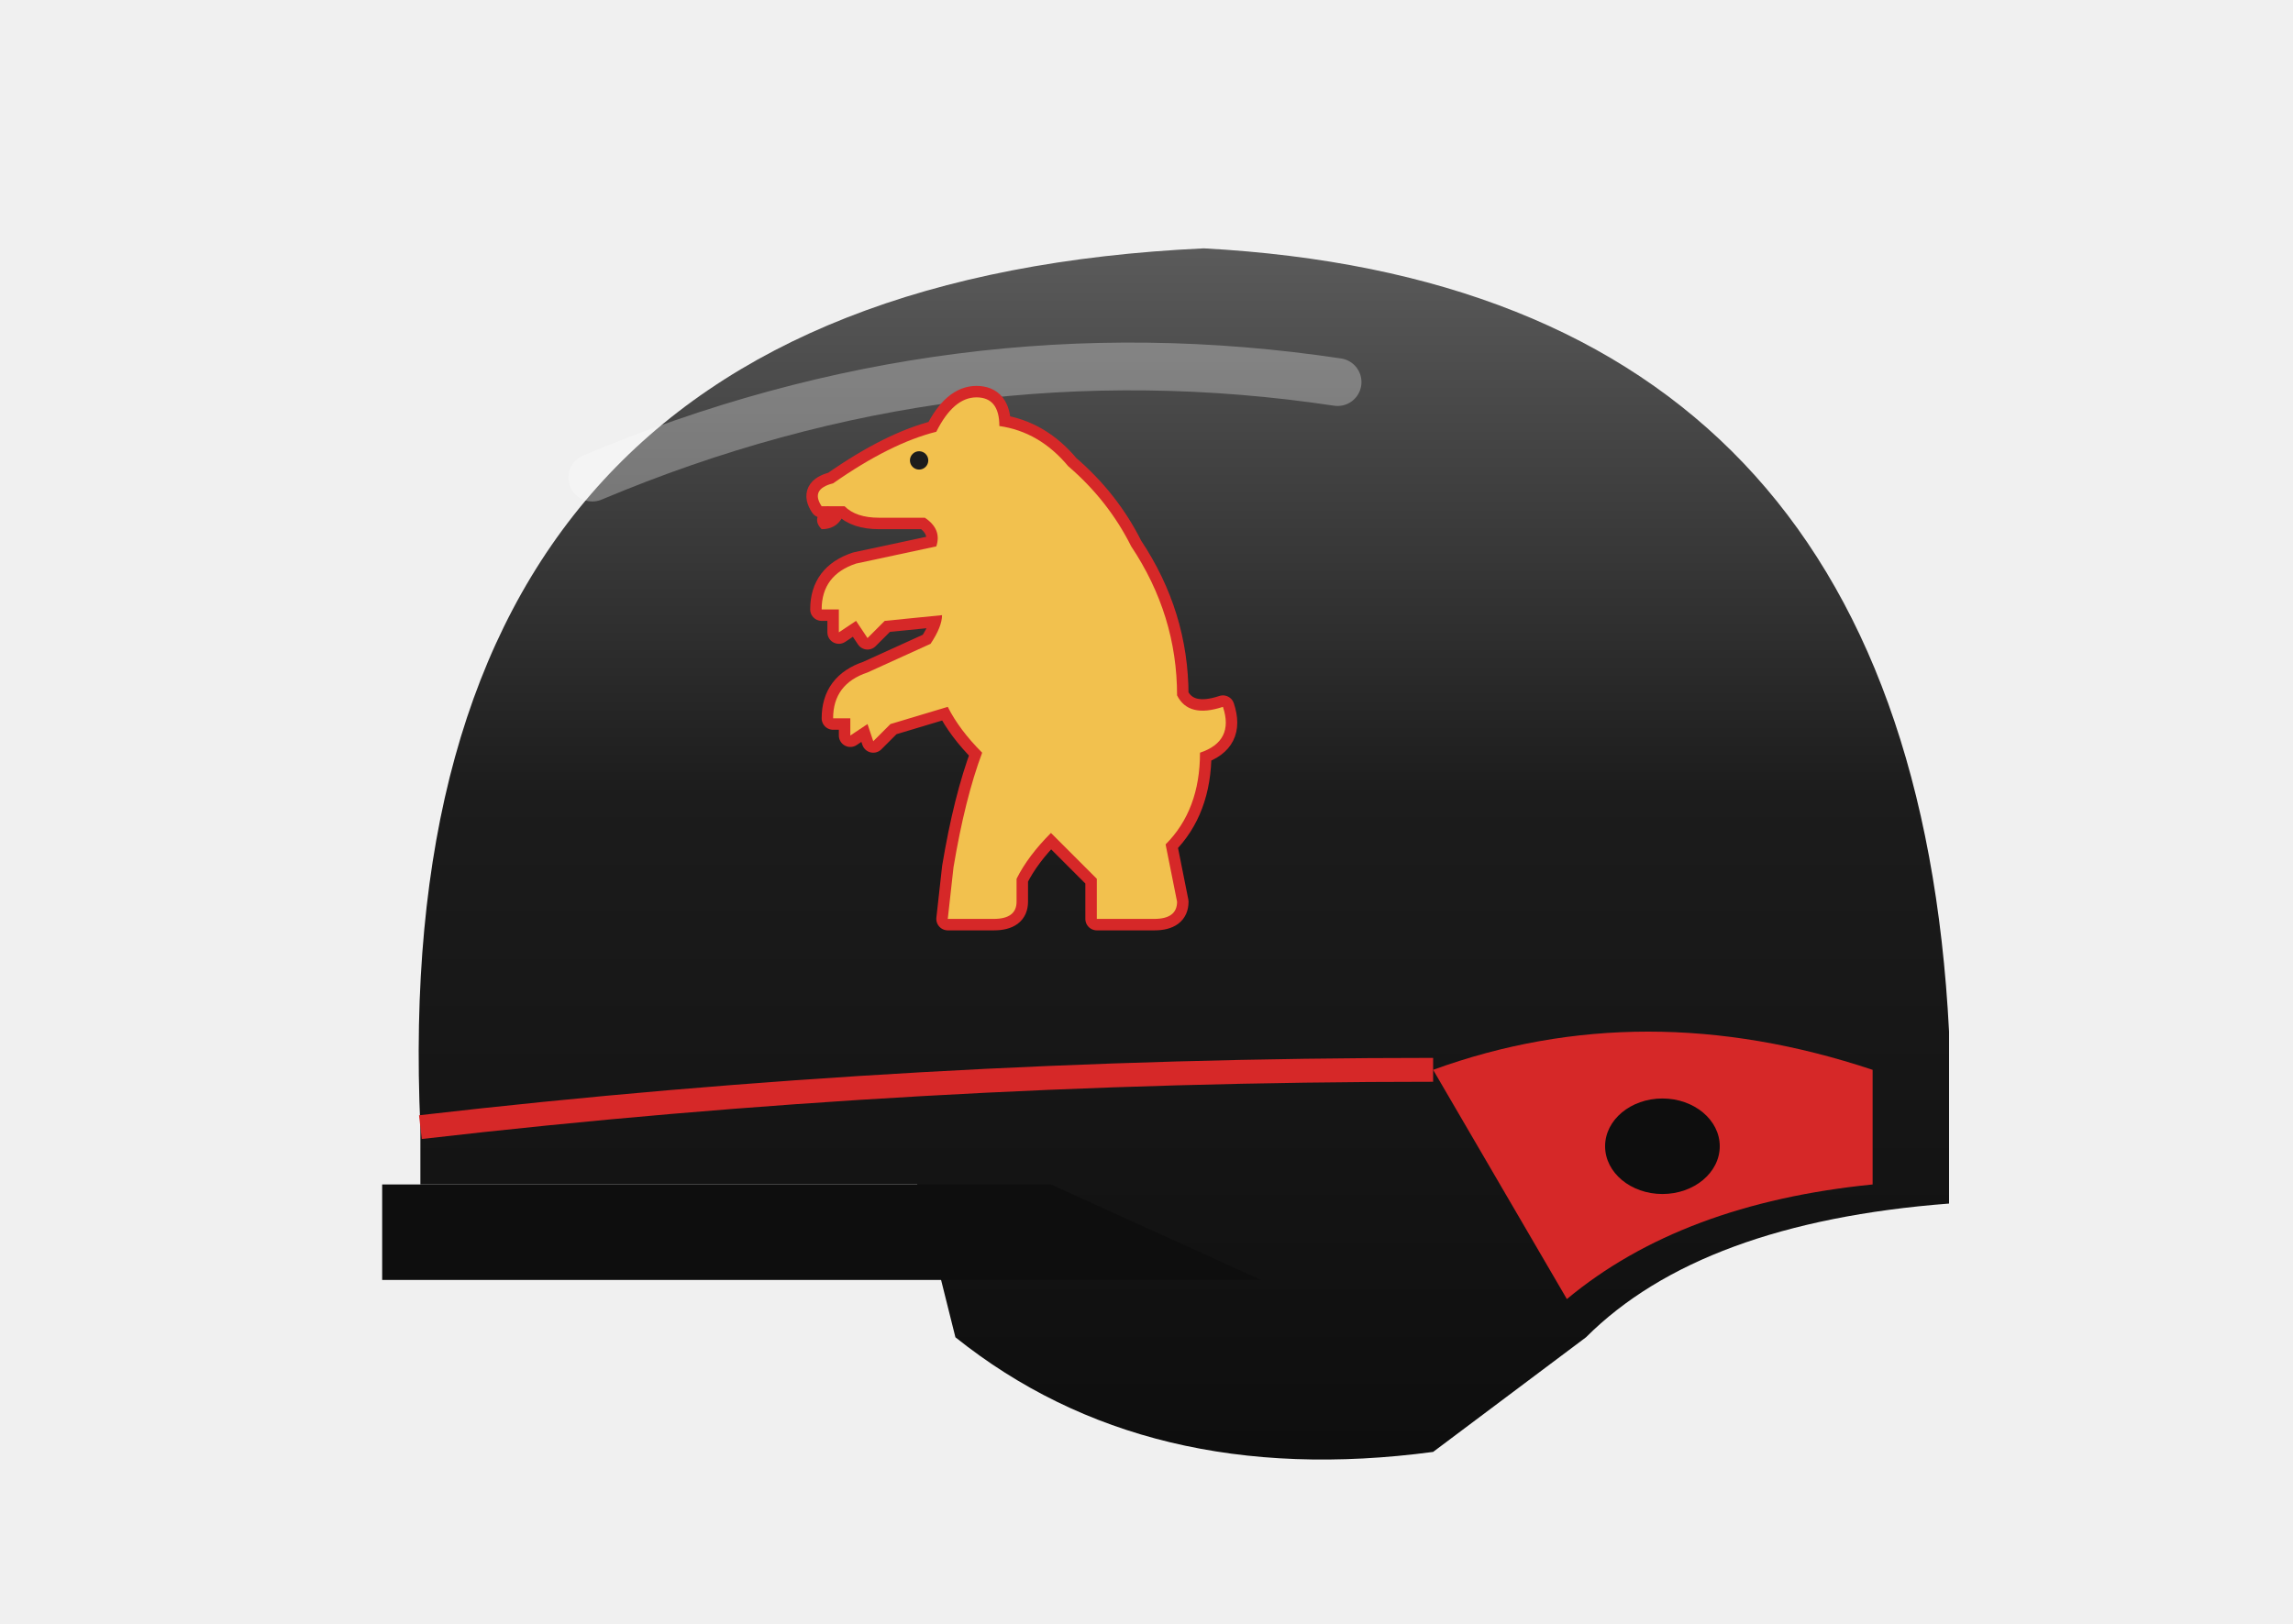
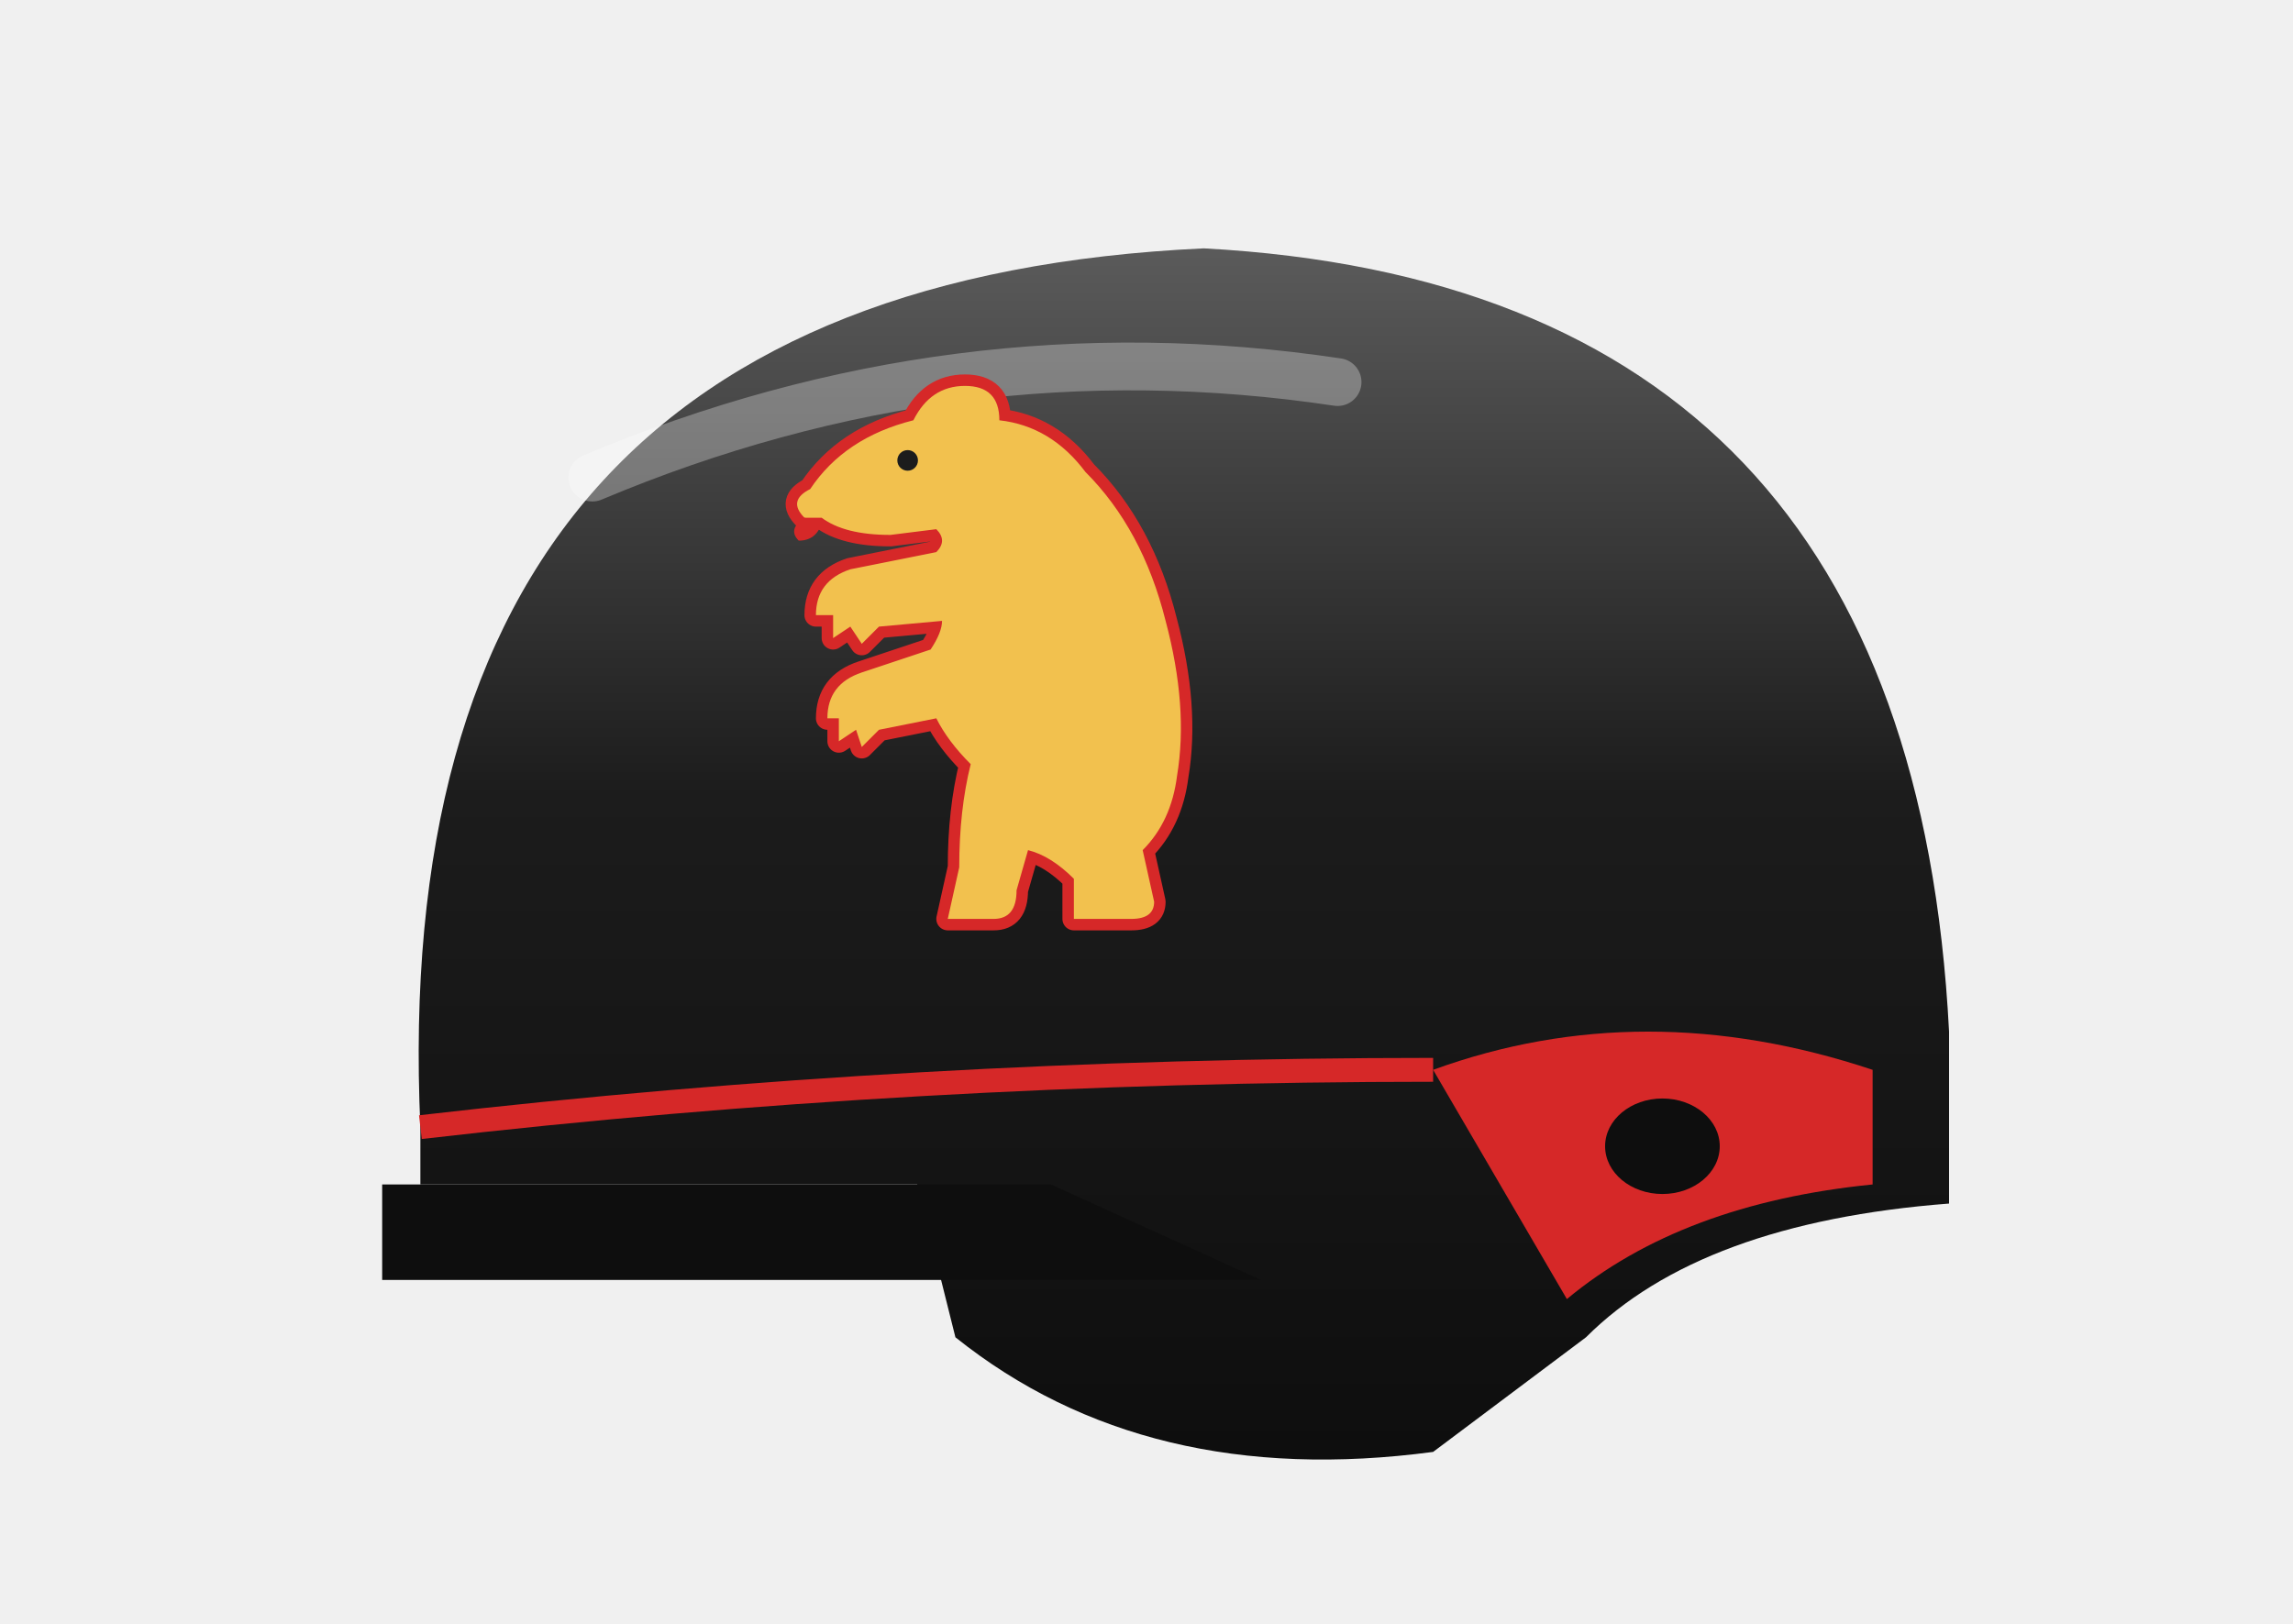
<svg xmlns="http://www.w3.org/2000/svg" viewBox="0 0 240 170" width="240" height="170" role="img" aria-label="Berlin helmet">
  <defs>
-     <path id="bear" d="M12 21 Q22 14 30 12 Q33 6 37 6 Q41 6 41 11 Q48 12 53 18 Q60 24 64 32 Q72 44 72 58 Q74 62 80 60 Q82 66 76 68 Q76 78 70 84 L72 94 Q72 97 68 97 L58 97 L58 90 Q54 86 50 82 Q46 86 44 90 L44 94 Q44 97 40 97 L32 97 L33 88 Q35 76 38 68 Q34 64 32 60 L22 63 L19 66 L18 63 L15 65 L15 62 L12 62 Q12 56 18 54 L29 49 Q31 46 31 44 L21 45 L18 48 L16 45 L13 47 L13 43 L10 43 Q10 37 16 35 L30 32 Q31 29 28 27 L20 27 Q16 27 14 25 L10 25 Q8 22 12 21 Z" />
+     <path id="bear" d="M8 22 Q14 13 26 10 Q29 4 35 4 Q41 4 41 10 Q50 11 56 19 Q66 29 70 45 Q74 60 72 72 Q71 80 66 85 L68 94 Q68 97 64 97 L54 97 L54 90 Q50 86 46 85 L44 92 Q44 97 40 97 L32 97 L34 88 Q34 78 36 70 Q32 66 30 62 L20 64 L17 67 L16 64 L13 66 L13 62 L11 62 Q11 56 17 54 L29 50 Q31 47 31 45 L20 46 L17 49 L15 46 L12 48 L12 44 L9 44 Q9 38 15 36 L30 33 Q32 31 30 29 L22 30 Q14 30 10 27 L7 27 Q4 24 8 22 Z" />
  </defs>
  <defs>
    <linearGradient id="gloss" x1="0" y1="0" x2="0" y2="1">
      <stop offset="0" stop-color="#5A5A5A" />
      <stop offset=".45" stop-color="#1C1C1C" />
      <stop offset="1" stop-color="#0E0E0E" />
    </linearGradient>
  </defs>
  <path d="M44 118 Q40 30 126 26 Q200 30 204 108 L204 126 Q178 128 166 140 L150 152 Q120 156 100 140 L96 124 L44 124 Z" fill="url(#gloss)" />
  <path d="M150 112 Q172 104 196 112 L196 124 Q176 126 164 136 Z" fill="#D62828" />
  <ellipse cx="174" cy="120" rx="6" ry="5" fill="#0E0E0E" />
  <path d="M40 124 L110 124 L132 134 L40 134 Z" fill="#0E0E0E" />
  <path d="M62 50 Q100 34 140 40" fill="none" stroke="#fff" stroke-width="5" stroke-linecap="round" opacity=".3" />
  <g transform="translate(80 38) scale(0.6)">
    <use href="#bear" fill="#F2C14E" stroke="#D62828" stroke-width="4" stroke-linejoin="round" paint-order="stroke" />
-     <circle cx="27" cy="17" r="1.6" fill="#1C1C1C" />
-     <path d="M11 25 Q8 27 10 29 Q13 29 14 26 Z" fill="#D62828" />
+     <circle cx="25" cy="17" r="1.8" fill="#1C1C1C" />
+     <path d="M7 27 Q4 29 6 31 Q9 31 10 28 Z" fill="#D62828" />
  </g>
  <path d="M44 118 Q96 112 150 112" fill="none" stroke="#D62828" stroke-width="2.5" />
</svg>
